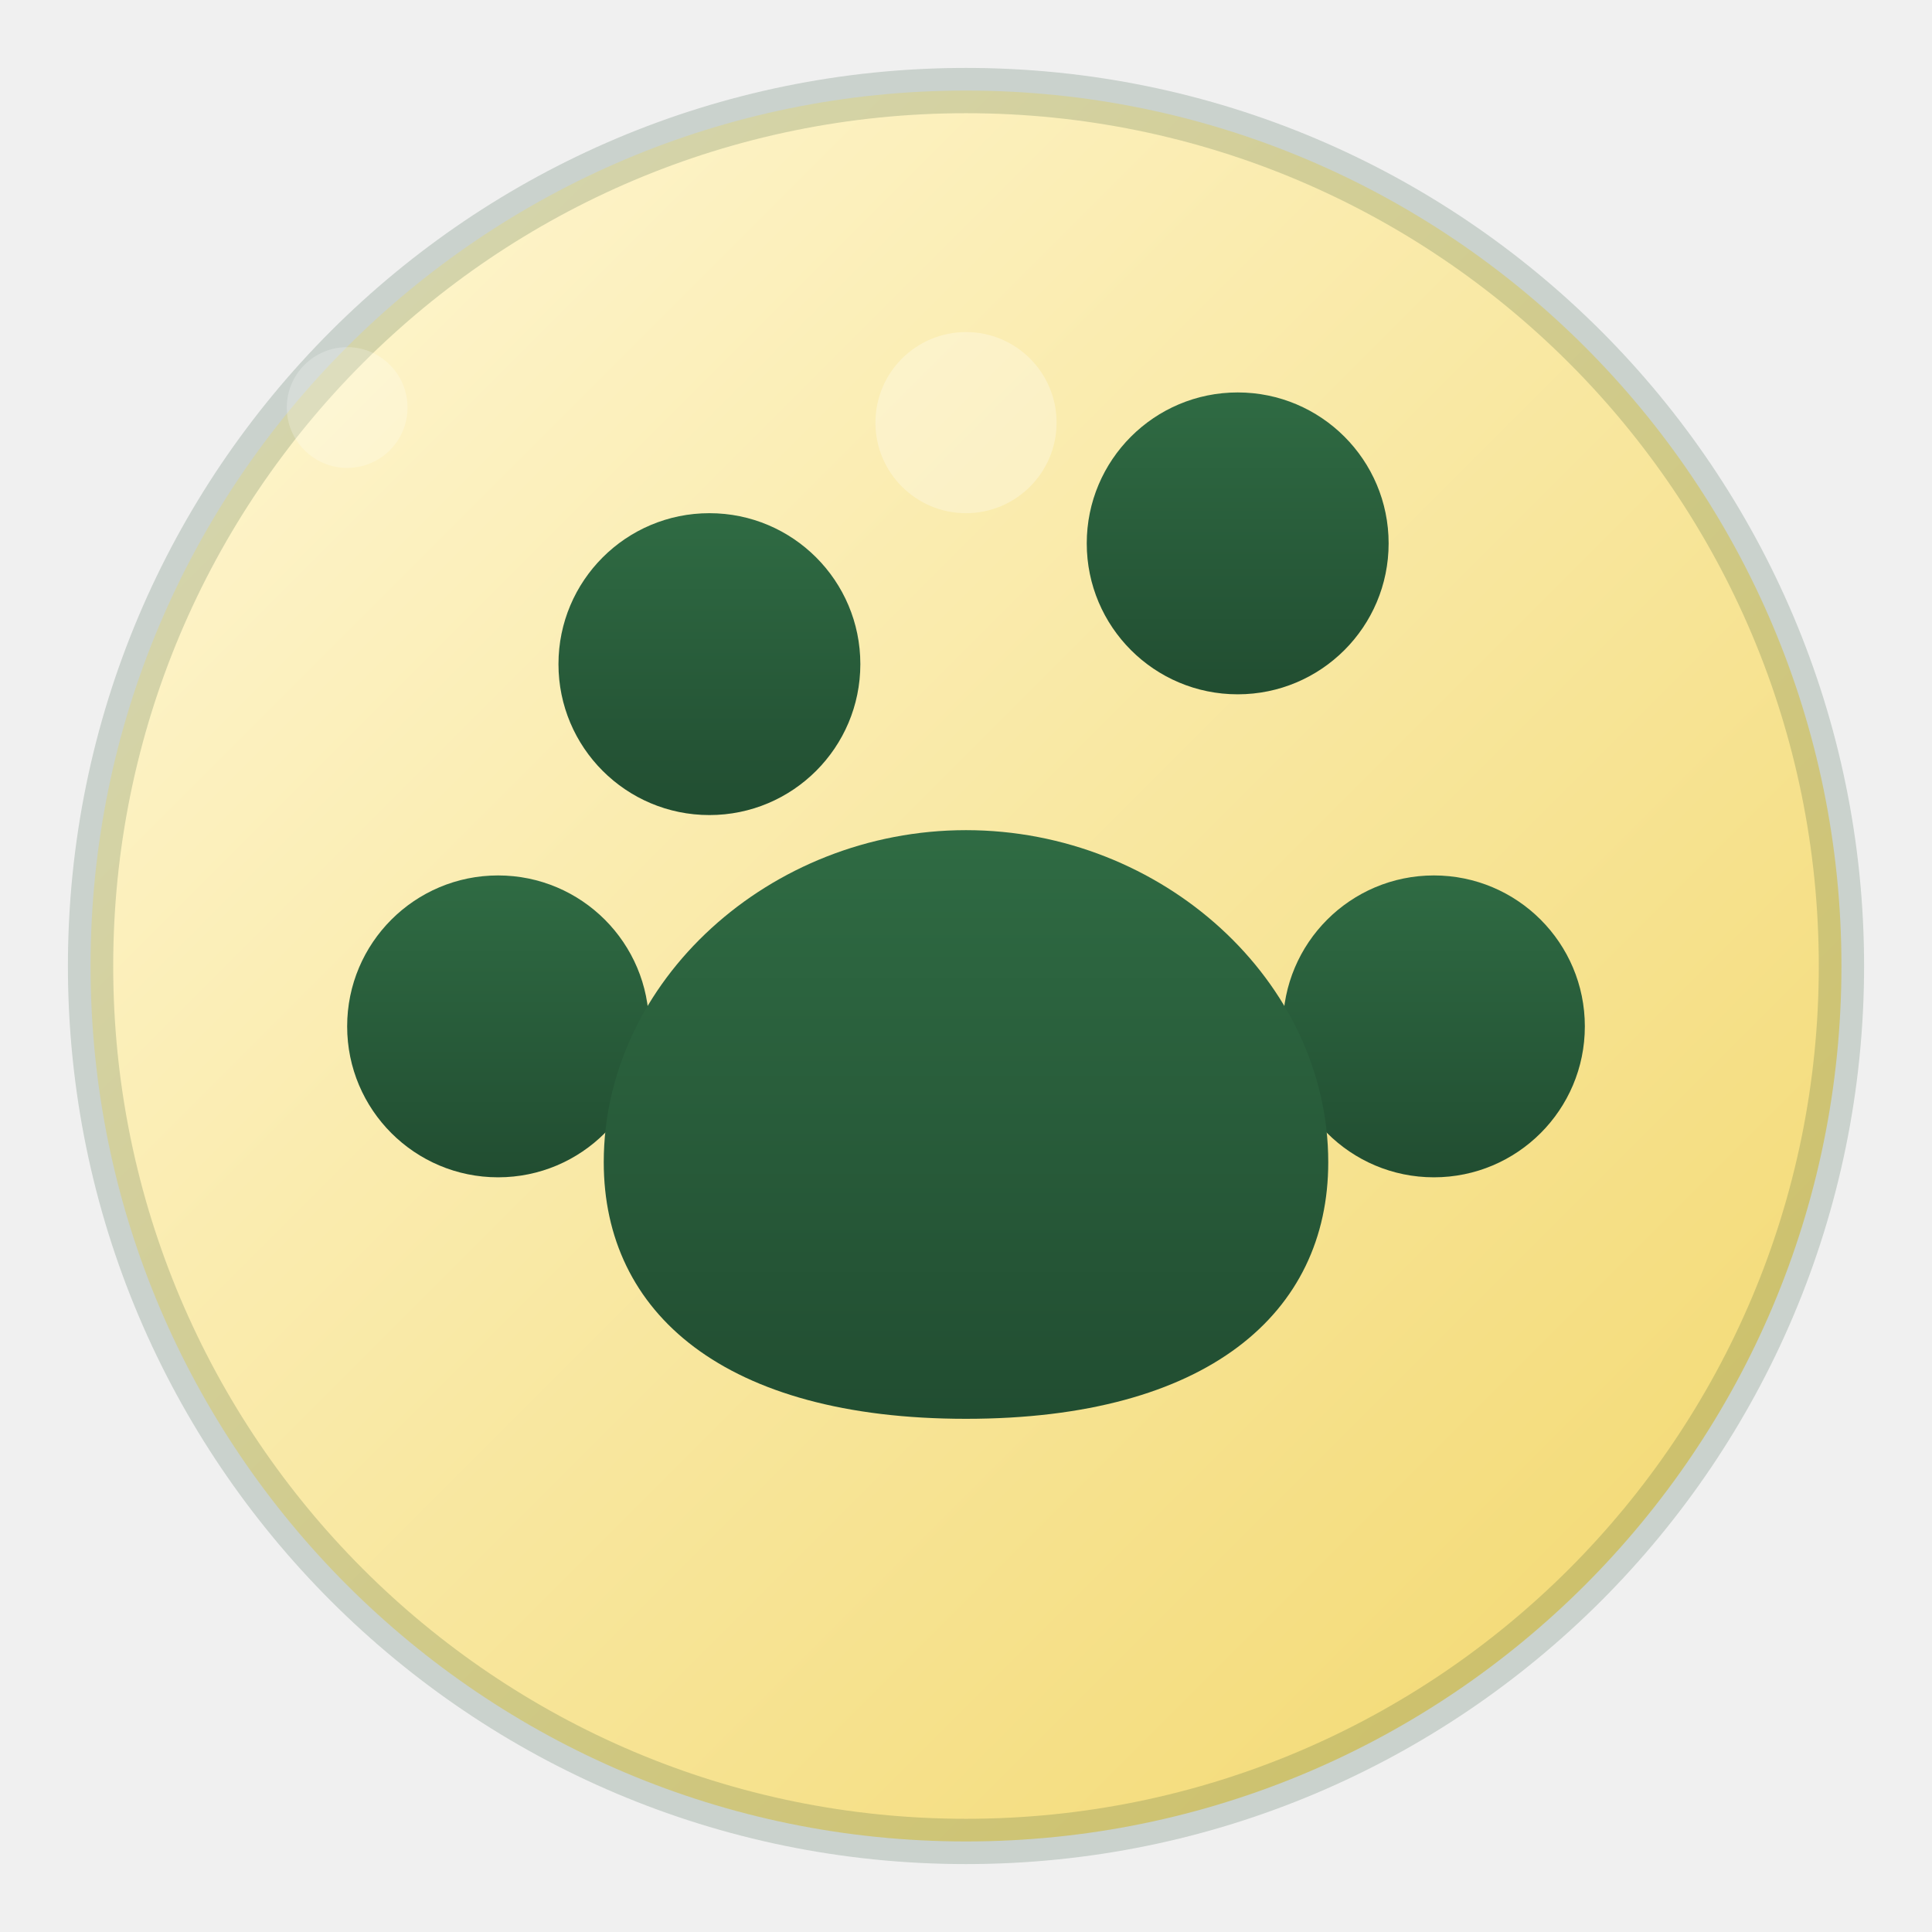
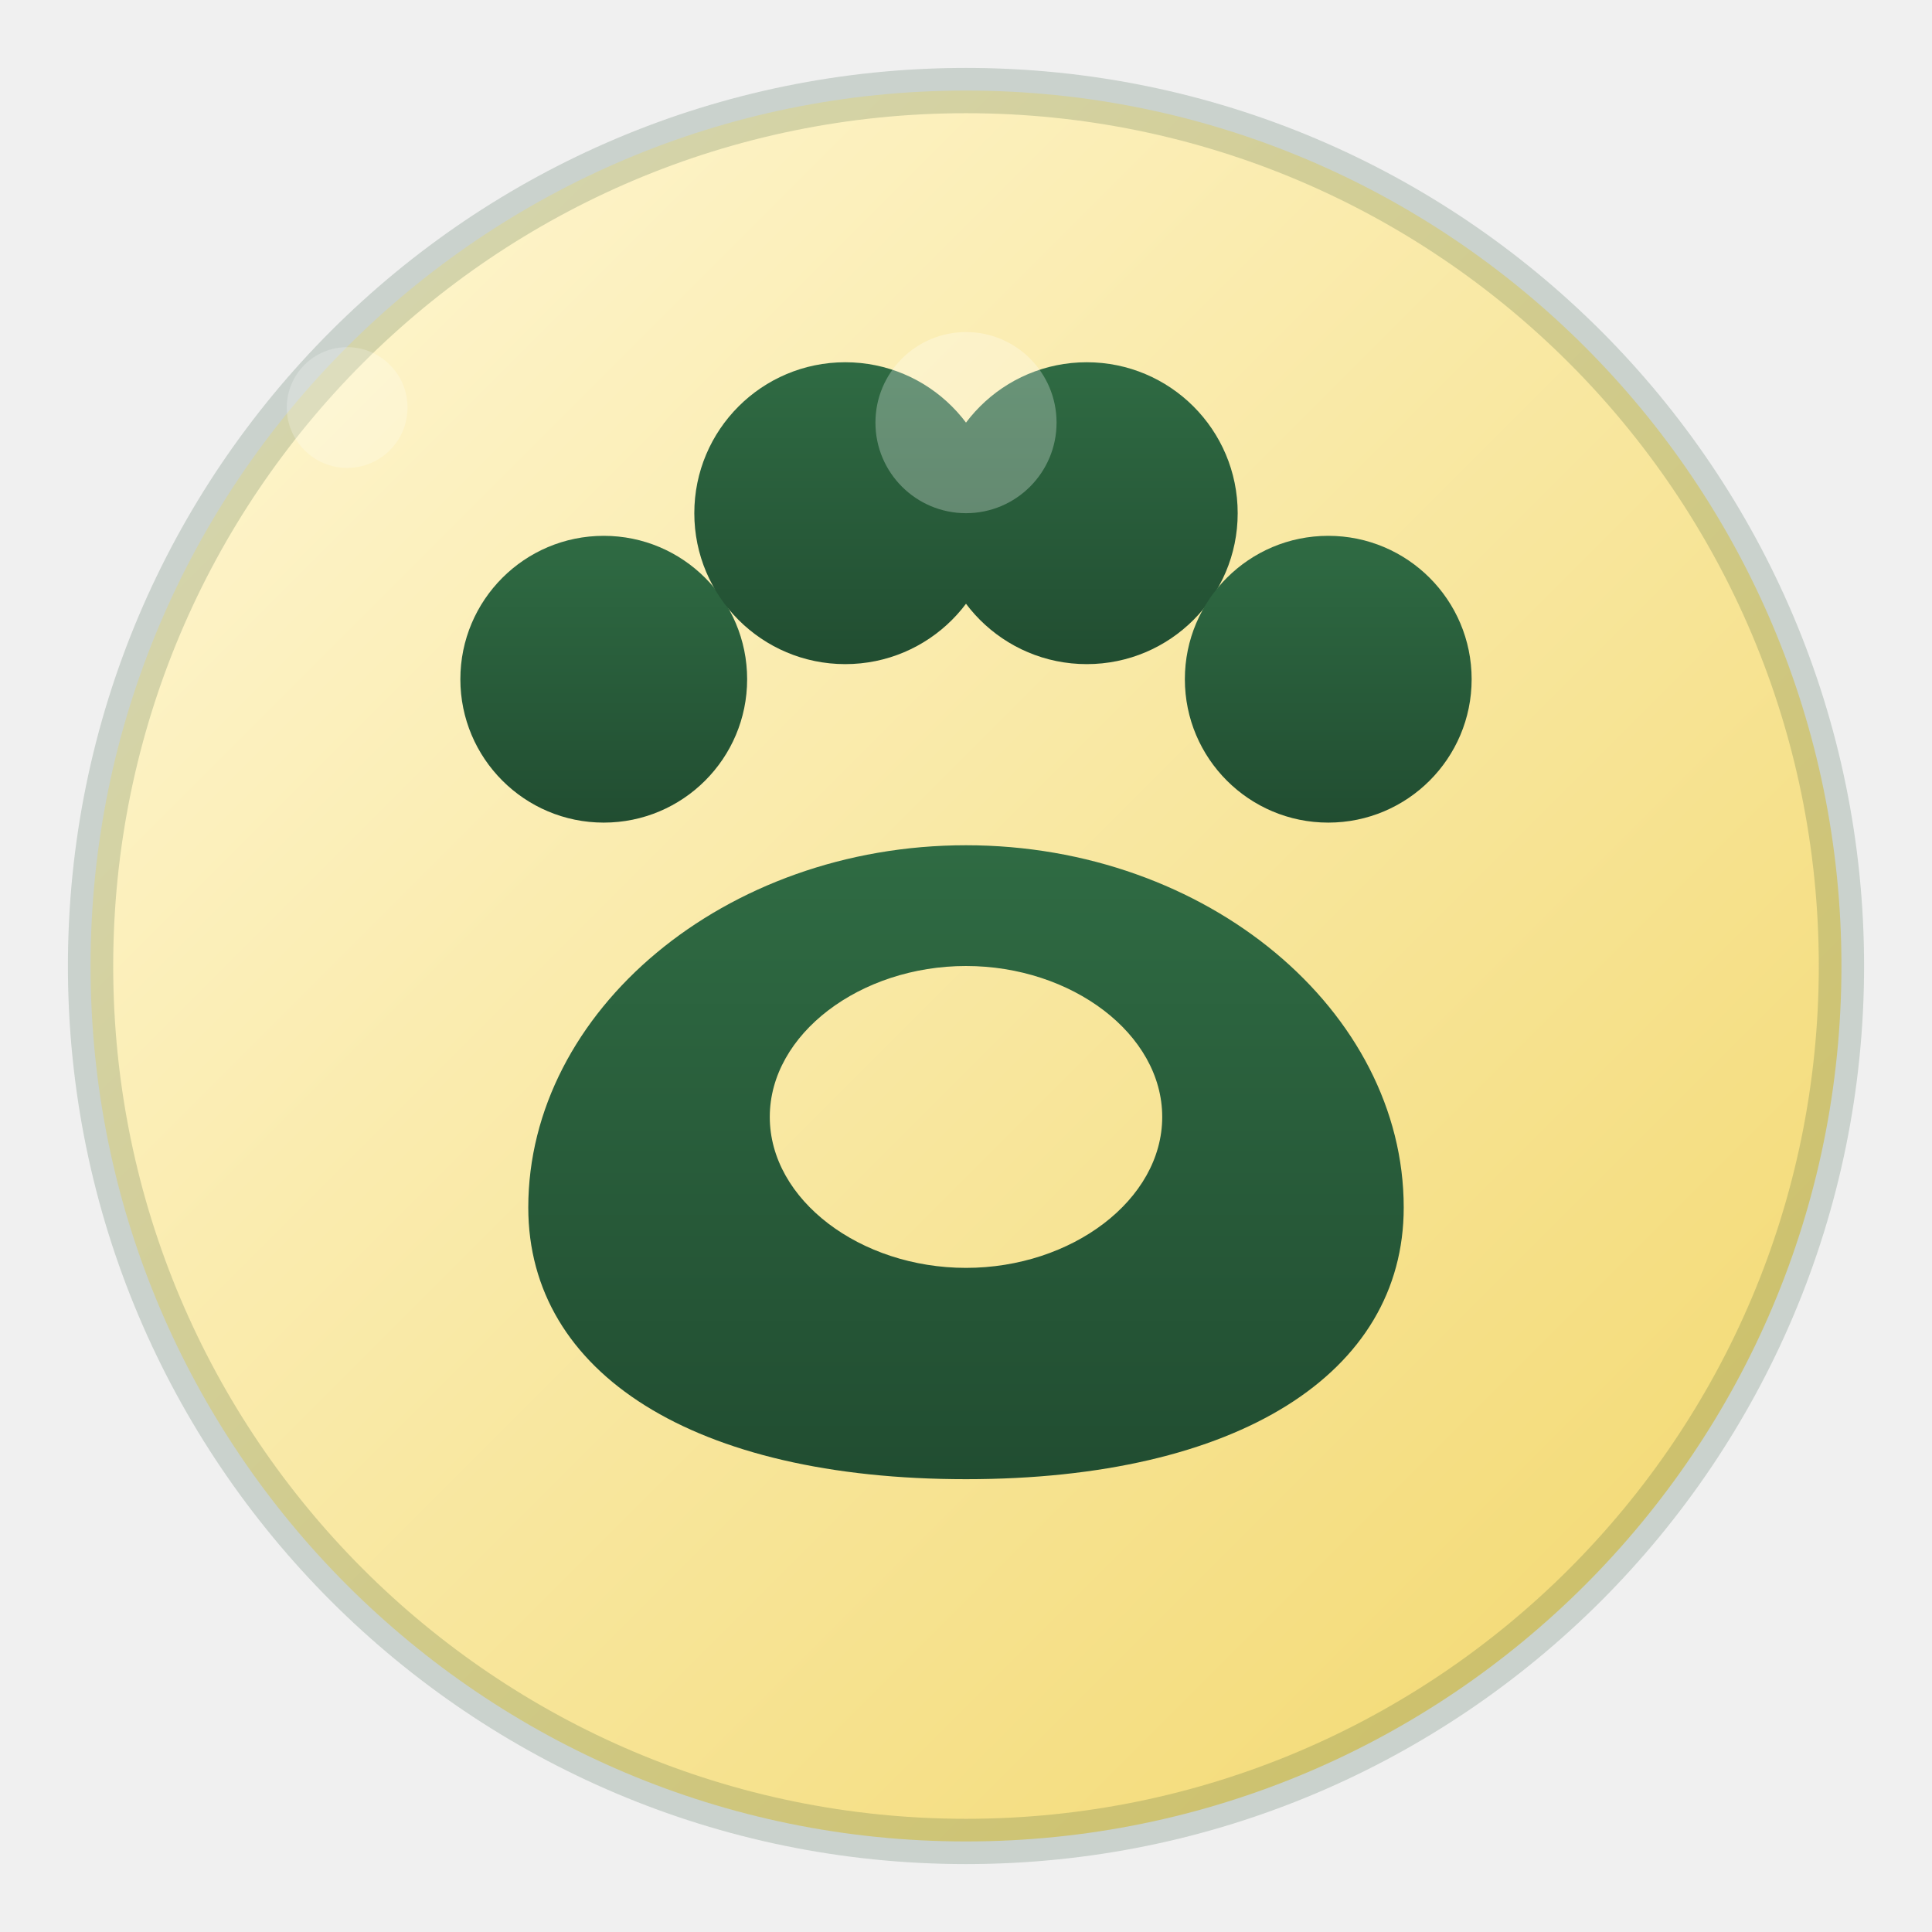
<svg xmlns="http://www.w3.org/2000/svg" viewBox="0 0 128 128" role="img" aria-labelledby="title">
  <defs>
    <linearGradient id="bg" x1="0" y1="0" x2="1" y2="1">
      <stop offset="0%" stop-color="#fff8d7" />
      <stop offset="100%" stop-color="#f2d76b" />
    </linearGradient>
    <linearGradient id="paw" x1="0" y1="0" x2="0" y2="1">
      <stop offset="0%" stop-color="#2f6b43" />
      <stop offset="100%" stop-color="#214d31" />
    </linearGradient>
  </defs>
  <circle cx="64" cy="64" r="58" fill="url(#bg)" stroke="#214d31" stroke-opacity=".18" stroke-width="3" />
-   <circle cx="47" cy="44" r="10" fill="url(#paw)" />
-   <circle cx="82" cy="36" r="10" fill="url(#paw)" />
-   <circle cx="33" cy="68" r="10" fill="url(#paw)" />
-   <circle cx="95" cy="68" r="10" fill="url(#paw)" />
-   <path d="M64 55c-13 0-24 10-24 22 0 10 8 17 24 17s24-7 24-17c0-12-11-22-24-22z" fill="url(#paw)" />
+   <circle cx="40" cy="45" r="9.5" fill="url(#paw)" />
+   <circle cx="56" cy="34" r="10" fill="url(#paw)" />
+   <circle cx="72" cy="34" r="10" fill="url(#paw)" />
+   <circle cx="88" cy="45" r="9.5" fill="url(#paw)" />
+   <path d="M64 56c-16 0-29 11-29 24 0 11 11 18 29 18s29-7 29-18c0-13-13-24-29-24zm0 8c7 0 13 4.5 13 10s-6 10-13 10-13-4.5-13-10 6-10 13-10z" fill="url(#paw)" />
  <circle cx="64" cy="28" r="6" fill="#ffffff" fill-opacity=".28" />
  <circle cx="23" cy="27" r="4" fill="#ffffff" fill-opacity=".22" />
</svg>
